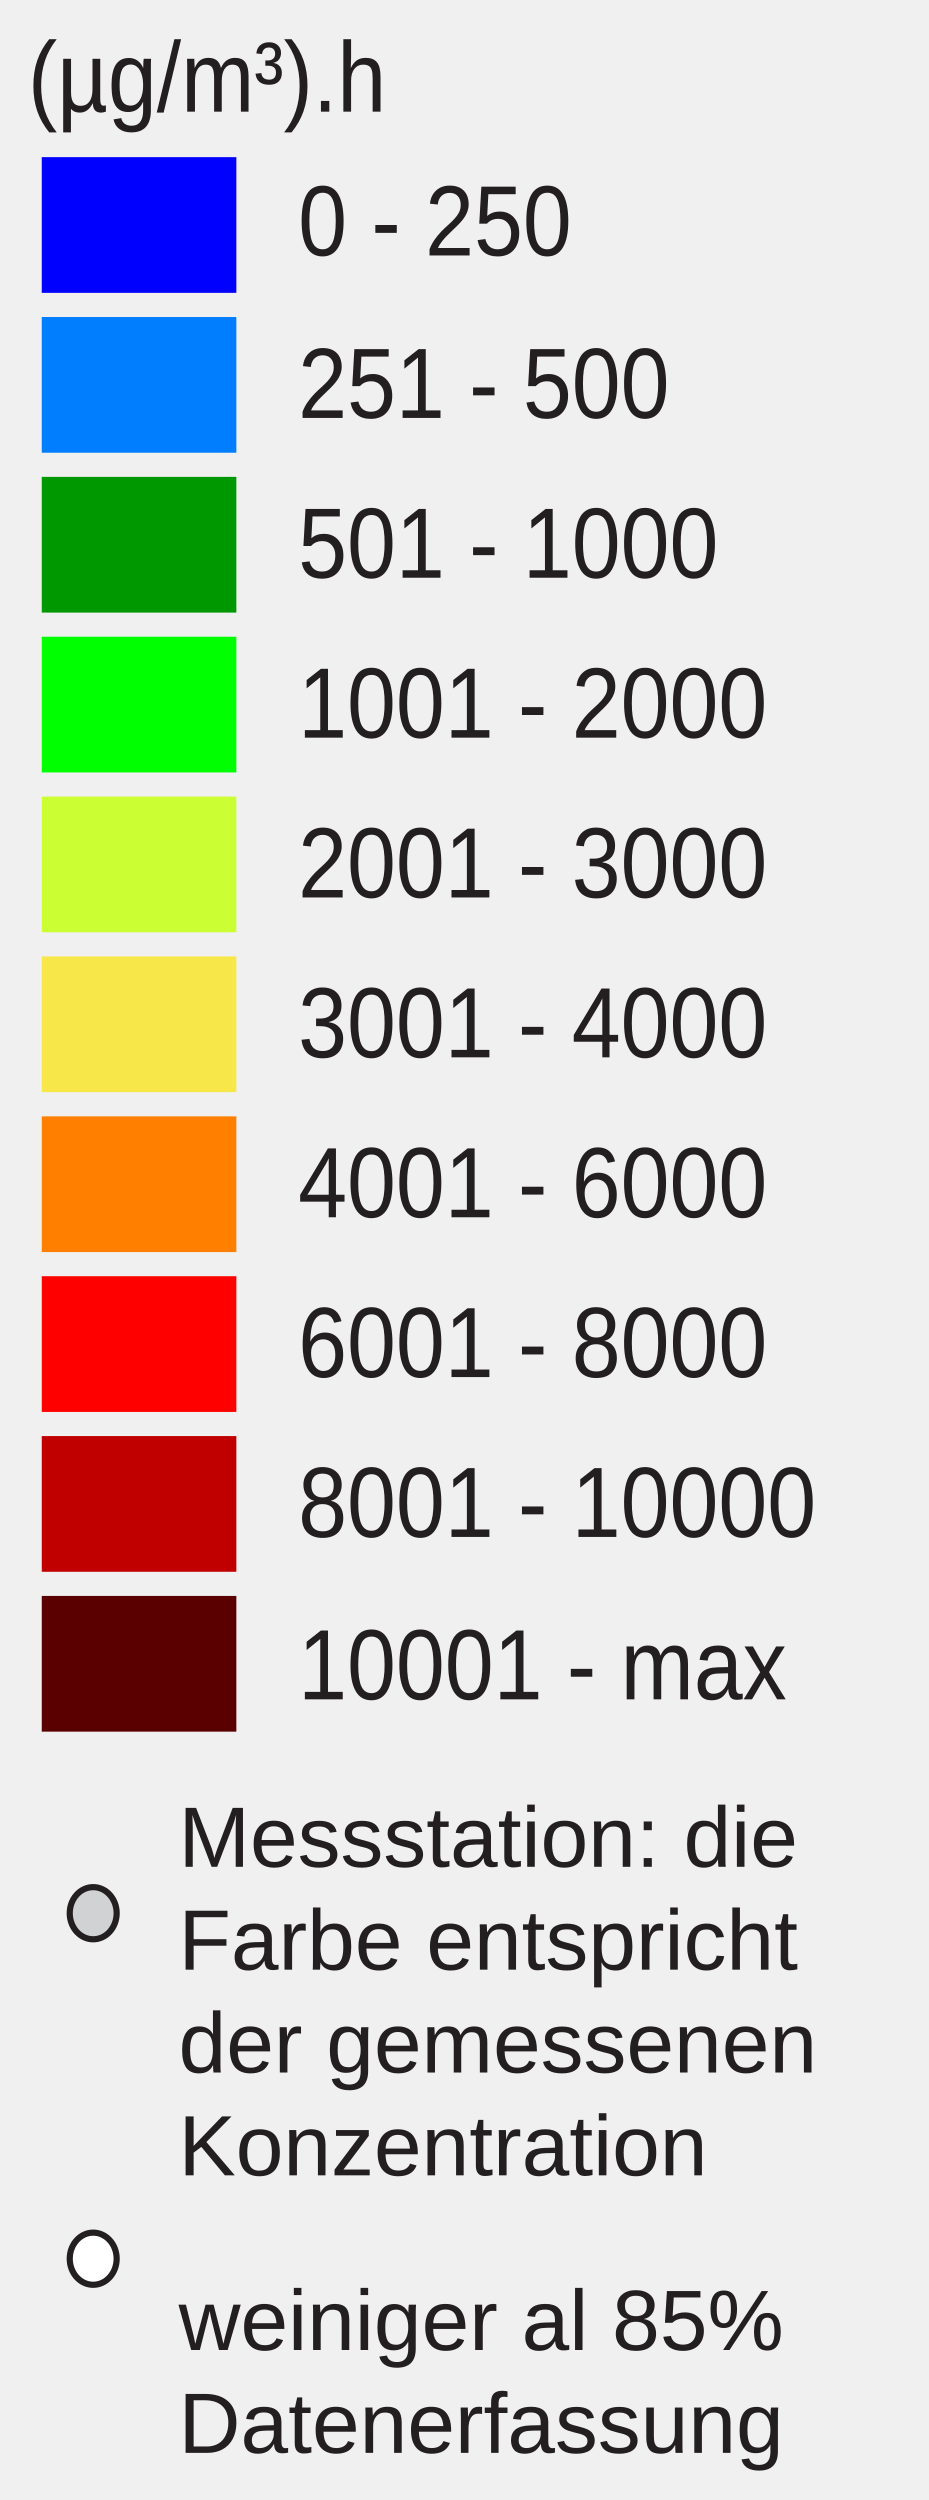
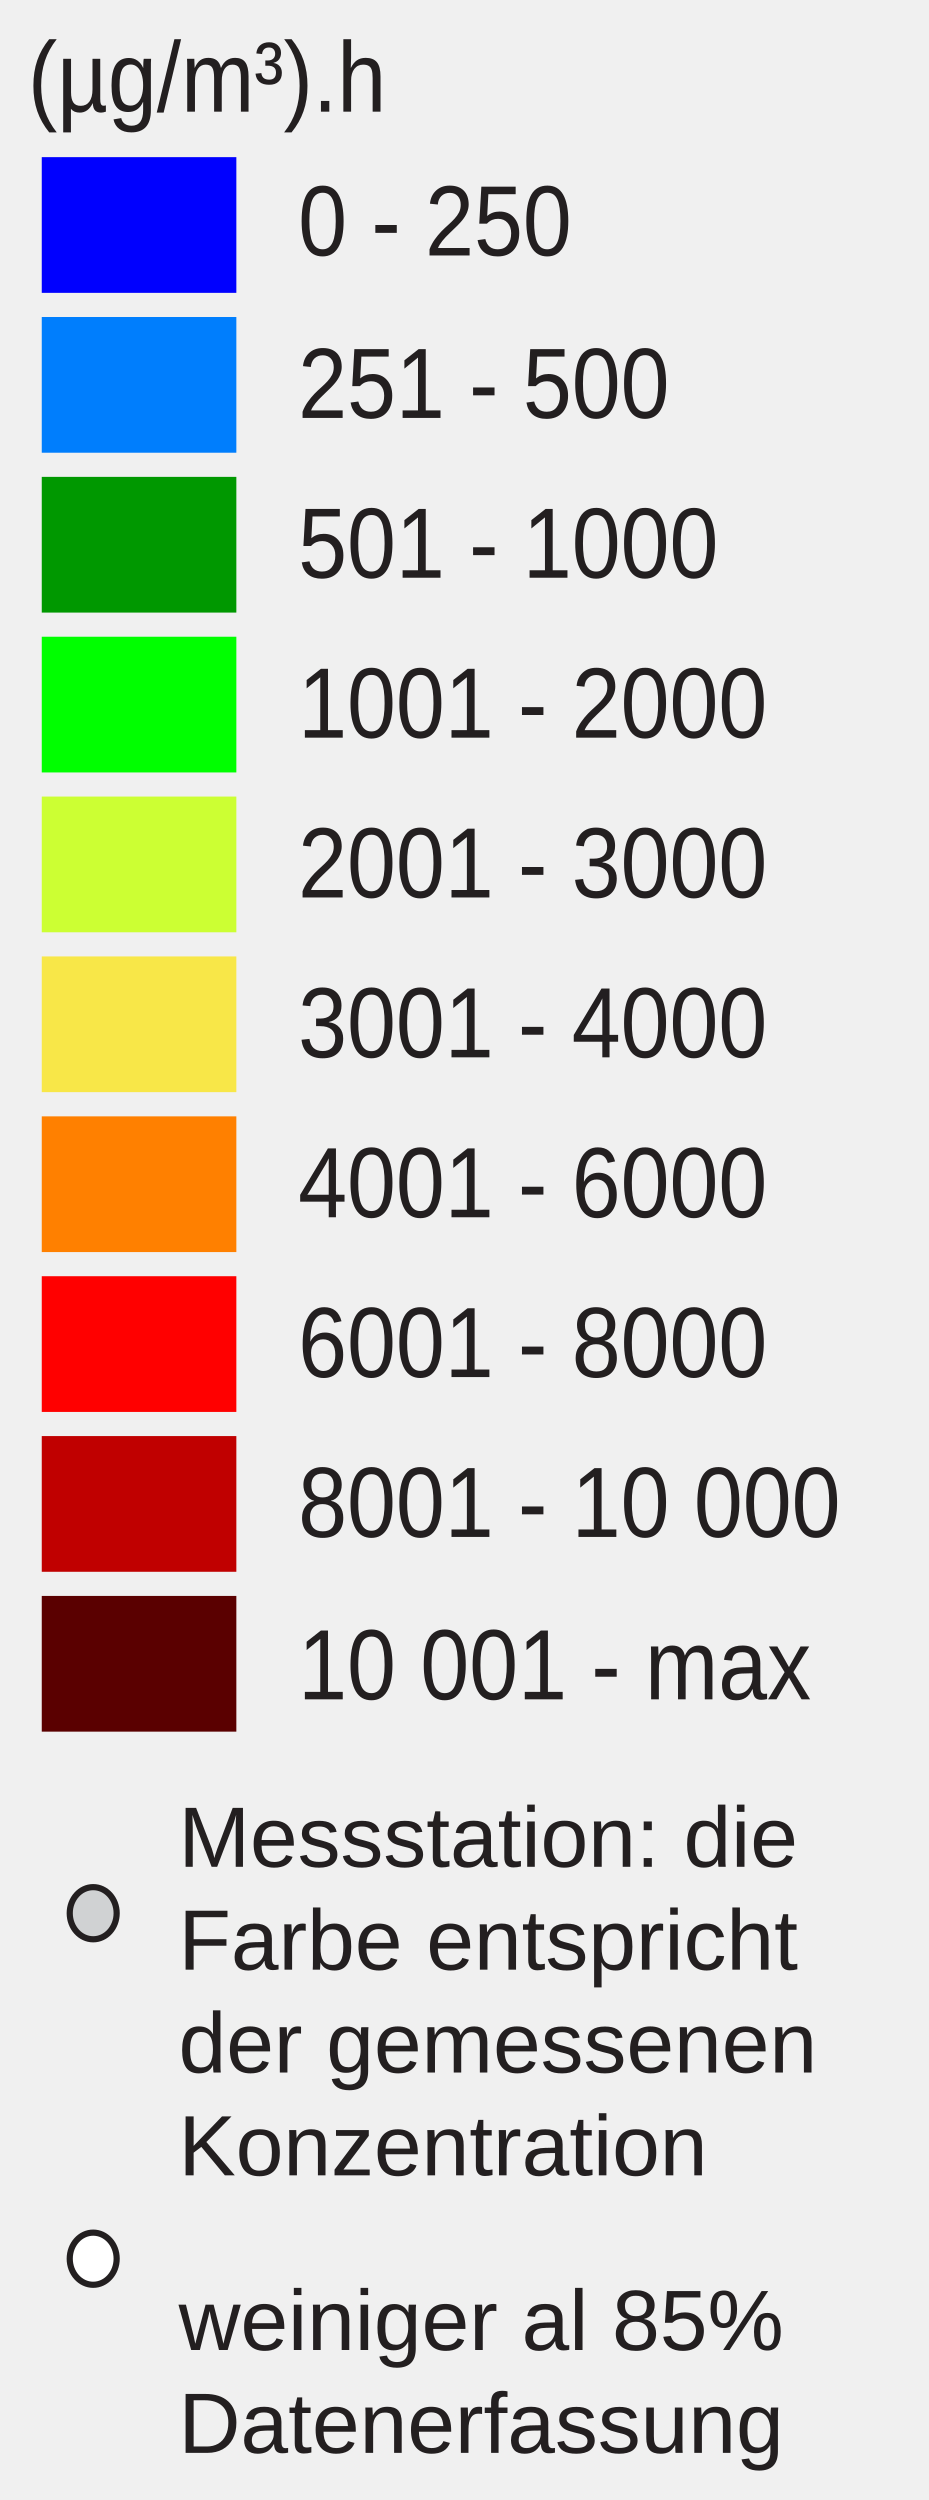
<svg xmlns="http://www.w3.org/2000/svg" id="Layer_1" enable-background="new 0 0 130 350" xml:space="preserve" height="350px" viewBox="0 0 130 350" width="130px" version="1.1" y="0px" x="0px">
  <rect id="rect3337" height="19" width="27.242" y="22" x="5.846" fill="#00f" />
  <rect id="rect3339" height="19" width="27.242" y="44.381" x="5.846" fill="#007efd" />
  <rect id="rect3341" height="19" width="27.242" y="66.762" x="5.846" fill="#009800" />
  <rect id="rect3343" height="19" width="27.242" y="89.143" x="5.846" fill="#0f0" />
  <rect id="rect3345" height="19" width="27.242" y="111.52" x="5.846" fill="#cf3" />
  <rect id="rect3347" height="19" width="27.242" y="133.9" x="5.846" fill="#f8e748" />
  <rect id="rect3349" height="19" width="27.242" y="156.29" x="5.846" fill="#ff8000" />
  <rect id="rect3351" height="19" width="27.242" y="178.67" x="5.846" fill="#f00" />
  <rect id="rect3353" height="19" width="27.242" y="201.05" x="5.846" fill="#c00000" />
  <rect id="rect3355" height="19" width="27.242" y="223.43" x="5.846" fill="#5a0000" />
  <g font-size="13.124px" font-family="Arial" fill="#231f20">
    <text id="text3357" transform="scale(.93743 1.0667)" y="33.532" x="44.532">0 - 250</text>
    <text id="text3359" transform="scale(.93743 1.0667)" y="54.85" x="44.532">251 - 500</text>
    <text id="text3361" transform="scale(.93743 1.0667)" y="75.831" x="44.532">501 - 1000</text>
    <text id="text3363" transform="scale(.93743 1.0667)" y="96.811" x="44.532">1001 - 2000</text>
    <text id="text3365" transform="scale(.93743 1.0667)" y="117.792" x="44.532">2001 - 3000</text>
    <text id="text3367" transform="scale(.93743 1.0667)" y="138.772" x="44.532">3001 - 4000</text>
    <text id="text3369" transform="scale(.93743 1.0667)" y="159.754" x="44.532">4001 - 6000</text>
    <text id="text3371" transform="scale(.93743 1.0667)" y="180.735" x="44.532">6001 - 8000</text>
-     <text id="text3373" transform="scale(.93743 1.0667)" y="201.715" x="44.532">8001 - 10000</text>
-     <text id="text3375" transform="scale(.93743 1.0667)" y="223.033" x="44.532">10001 - max</text>
+     <text id="text3373" transform="scale(.93743 1.0667)" y="201.715" x="44.532">8001 - 10 000</text>
+     <text id="text3375" transform="scale(.93743 1.0667)" y="223.033" x="44.532">10 001 - max</text>
    <text id="text3377" transform="scale(.93743 1.0667)" y="14.653" x="4.176">(µg/m³).h</text>
  </g>
  <ellipse id="circle3379" rx="3.285" ry="3.651" stroke="#231f20" cy="267.85" cx="13.048" stroke-miterlimit="10" stroke-width=".866" fill="#d0d2d3" />
  <ellipse id="circle3381" rx="3.285" ry="3.651" stroke="#231f20" cy="316.22" cx="13.048" stroke-miterlimit="10" stroke-width=".866" fill="#fff" />
  <g font-size="10.389px" font-family="Arial" fill="#231f20">
    <text font-size="12" font-family="Arial" transform="translate(25 261.35)" fill="#231F20">Messstation: die</text>
    <text font-size="12" font-family="Arial" transform="translate(25 275.75)" fill="#231F20">Farbe entspricht</text>
    <text font-size="12" font-family="Arial" transform="translate(25 290.15)" fill="#231F20">der gemessenen</text>
    <text font-size="12" font-family="Arial" transform="translate(25 304.55)" fill="#231F20">Konzentration</text>
    <text font-size="12" font-family="Arial" transform="translate(25 329)" fill="#231F20">weiniger al 85%</text>
    <text font-size="12" font-family="Arial" transform="translate(25 343.4)" fill="#231F20">Datenerfassung</text>
  </g>
</svg>
